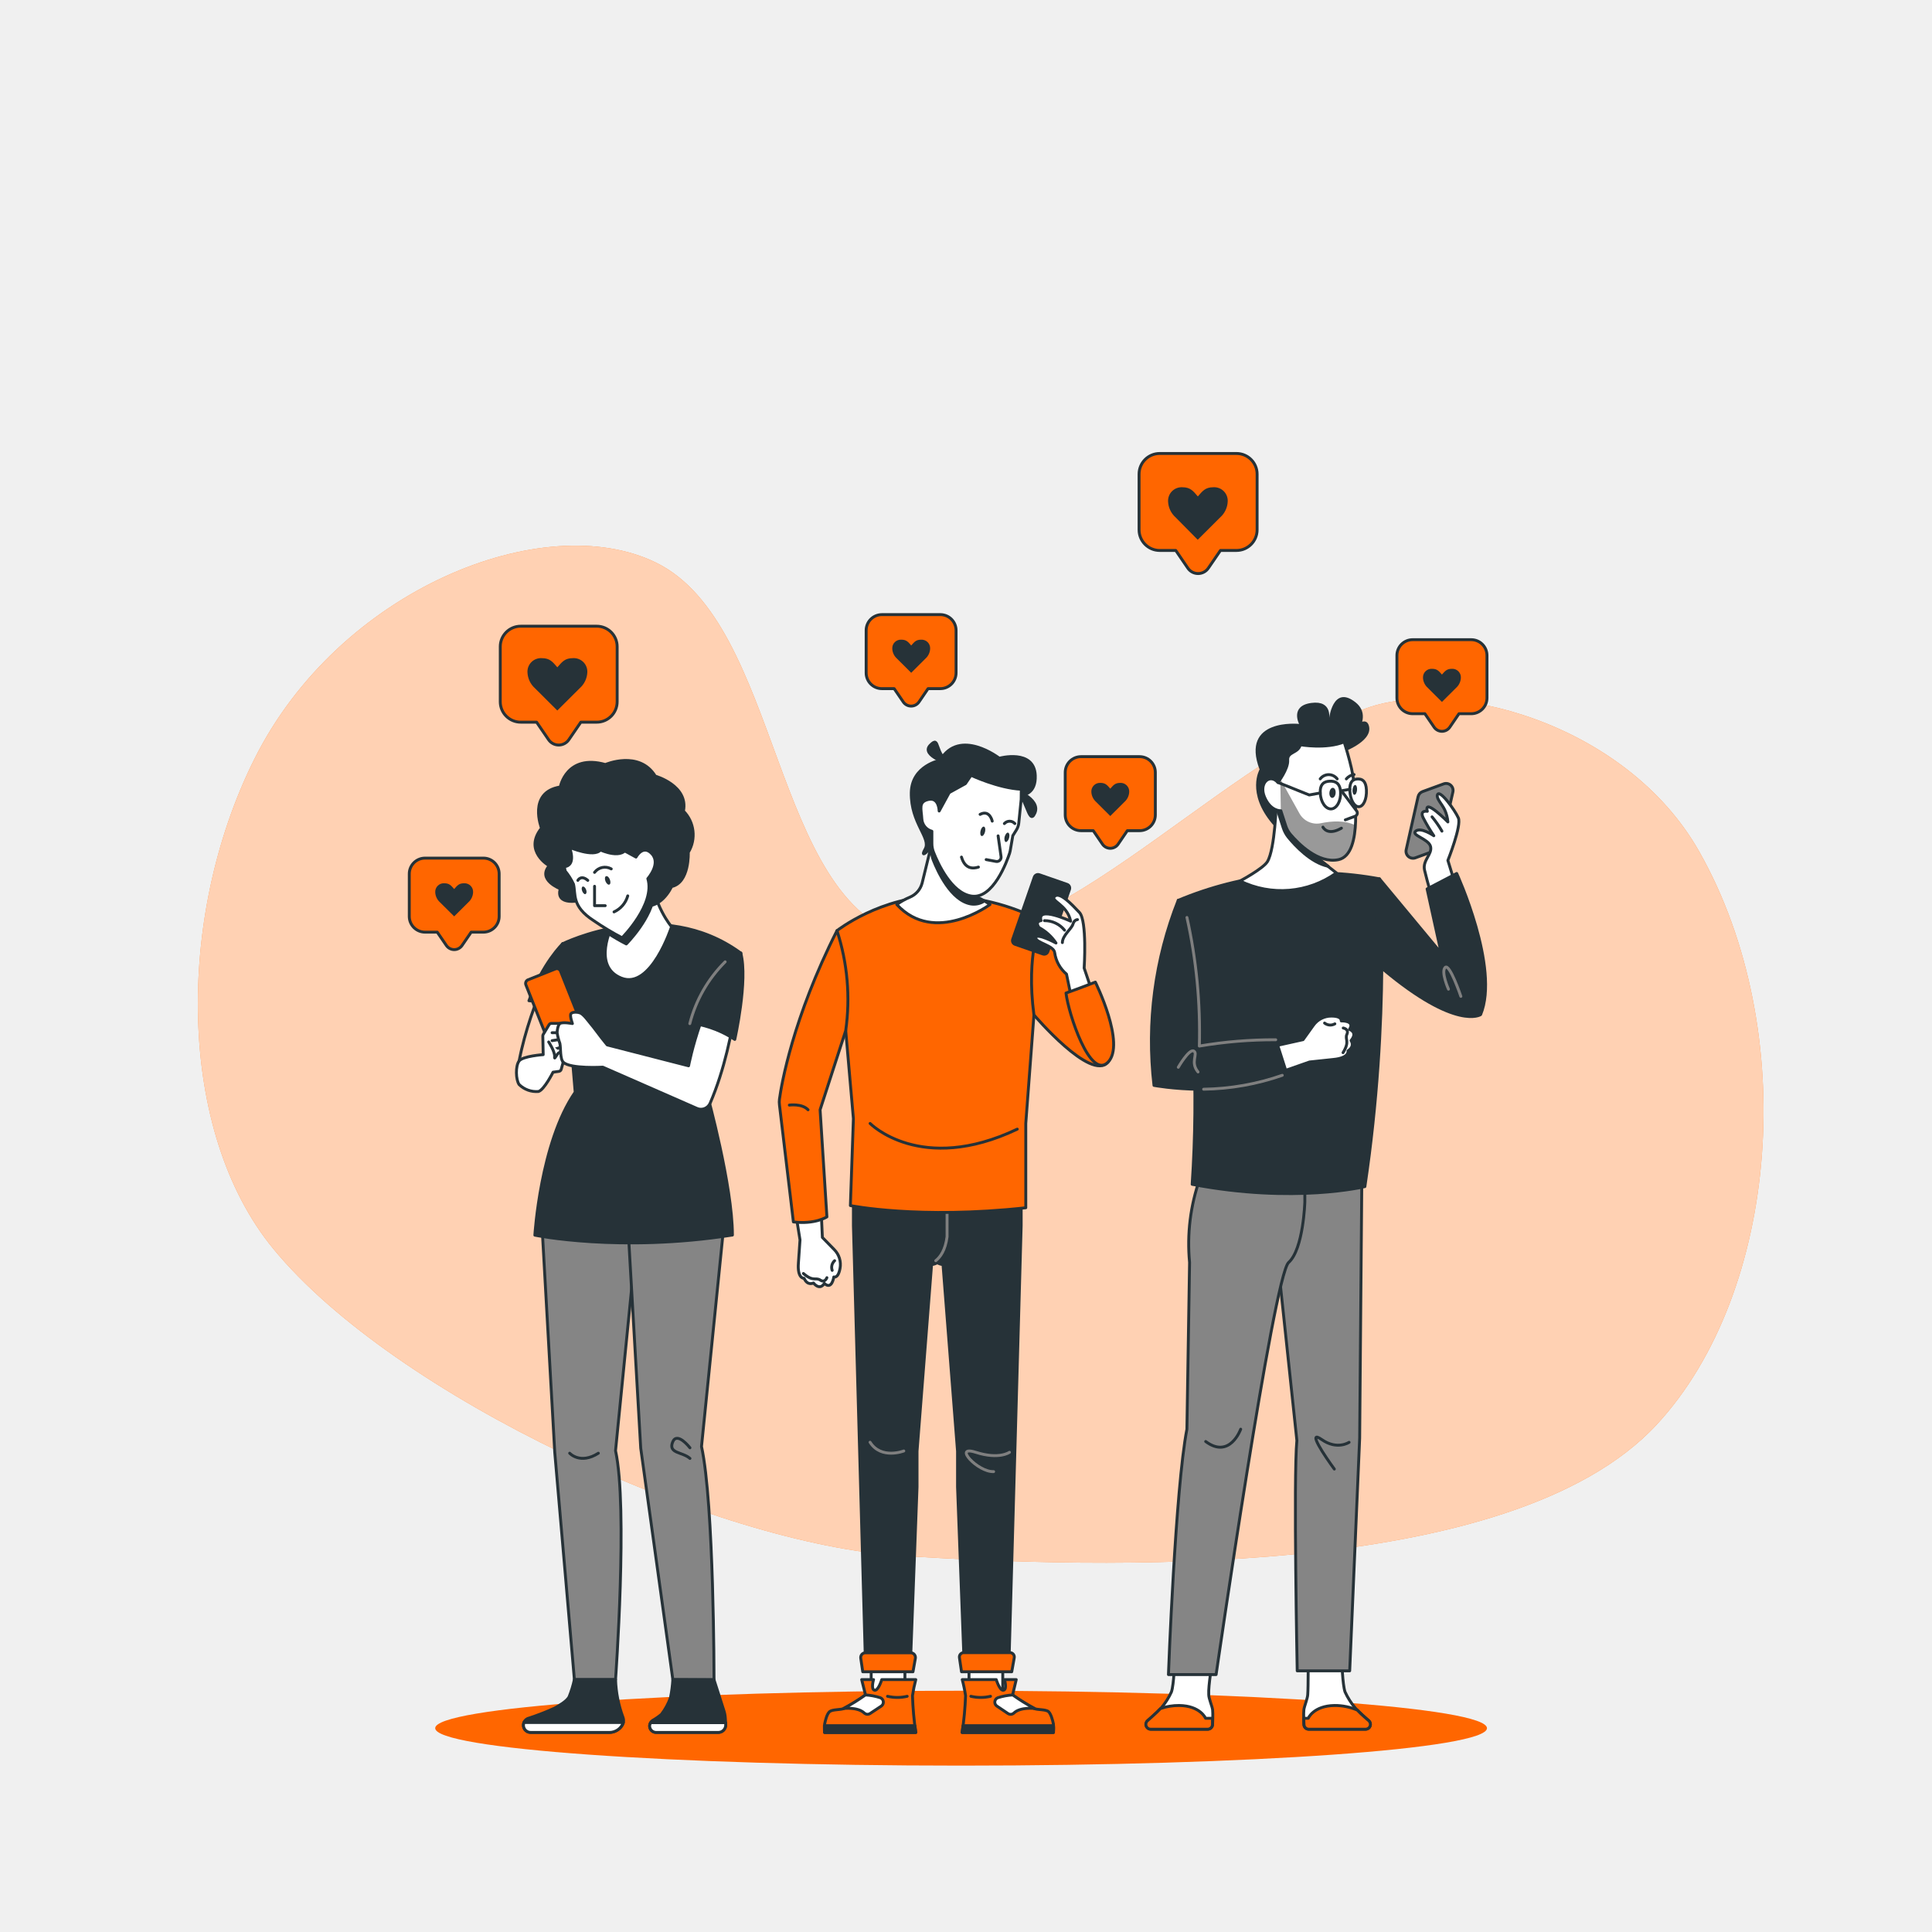
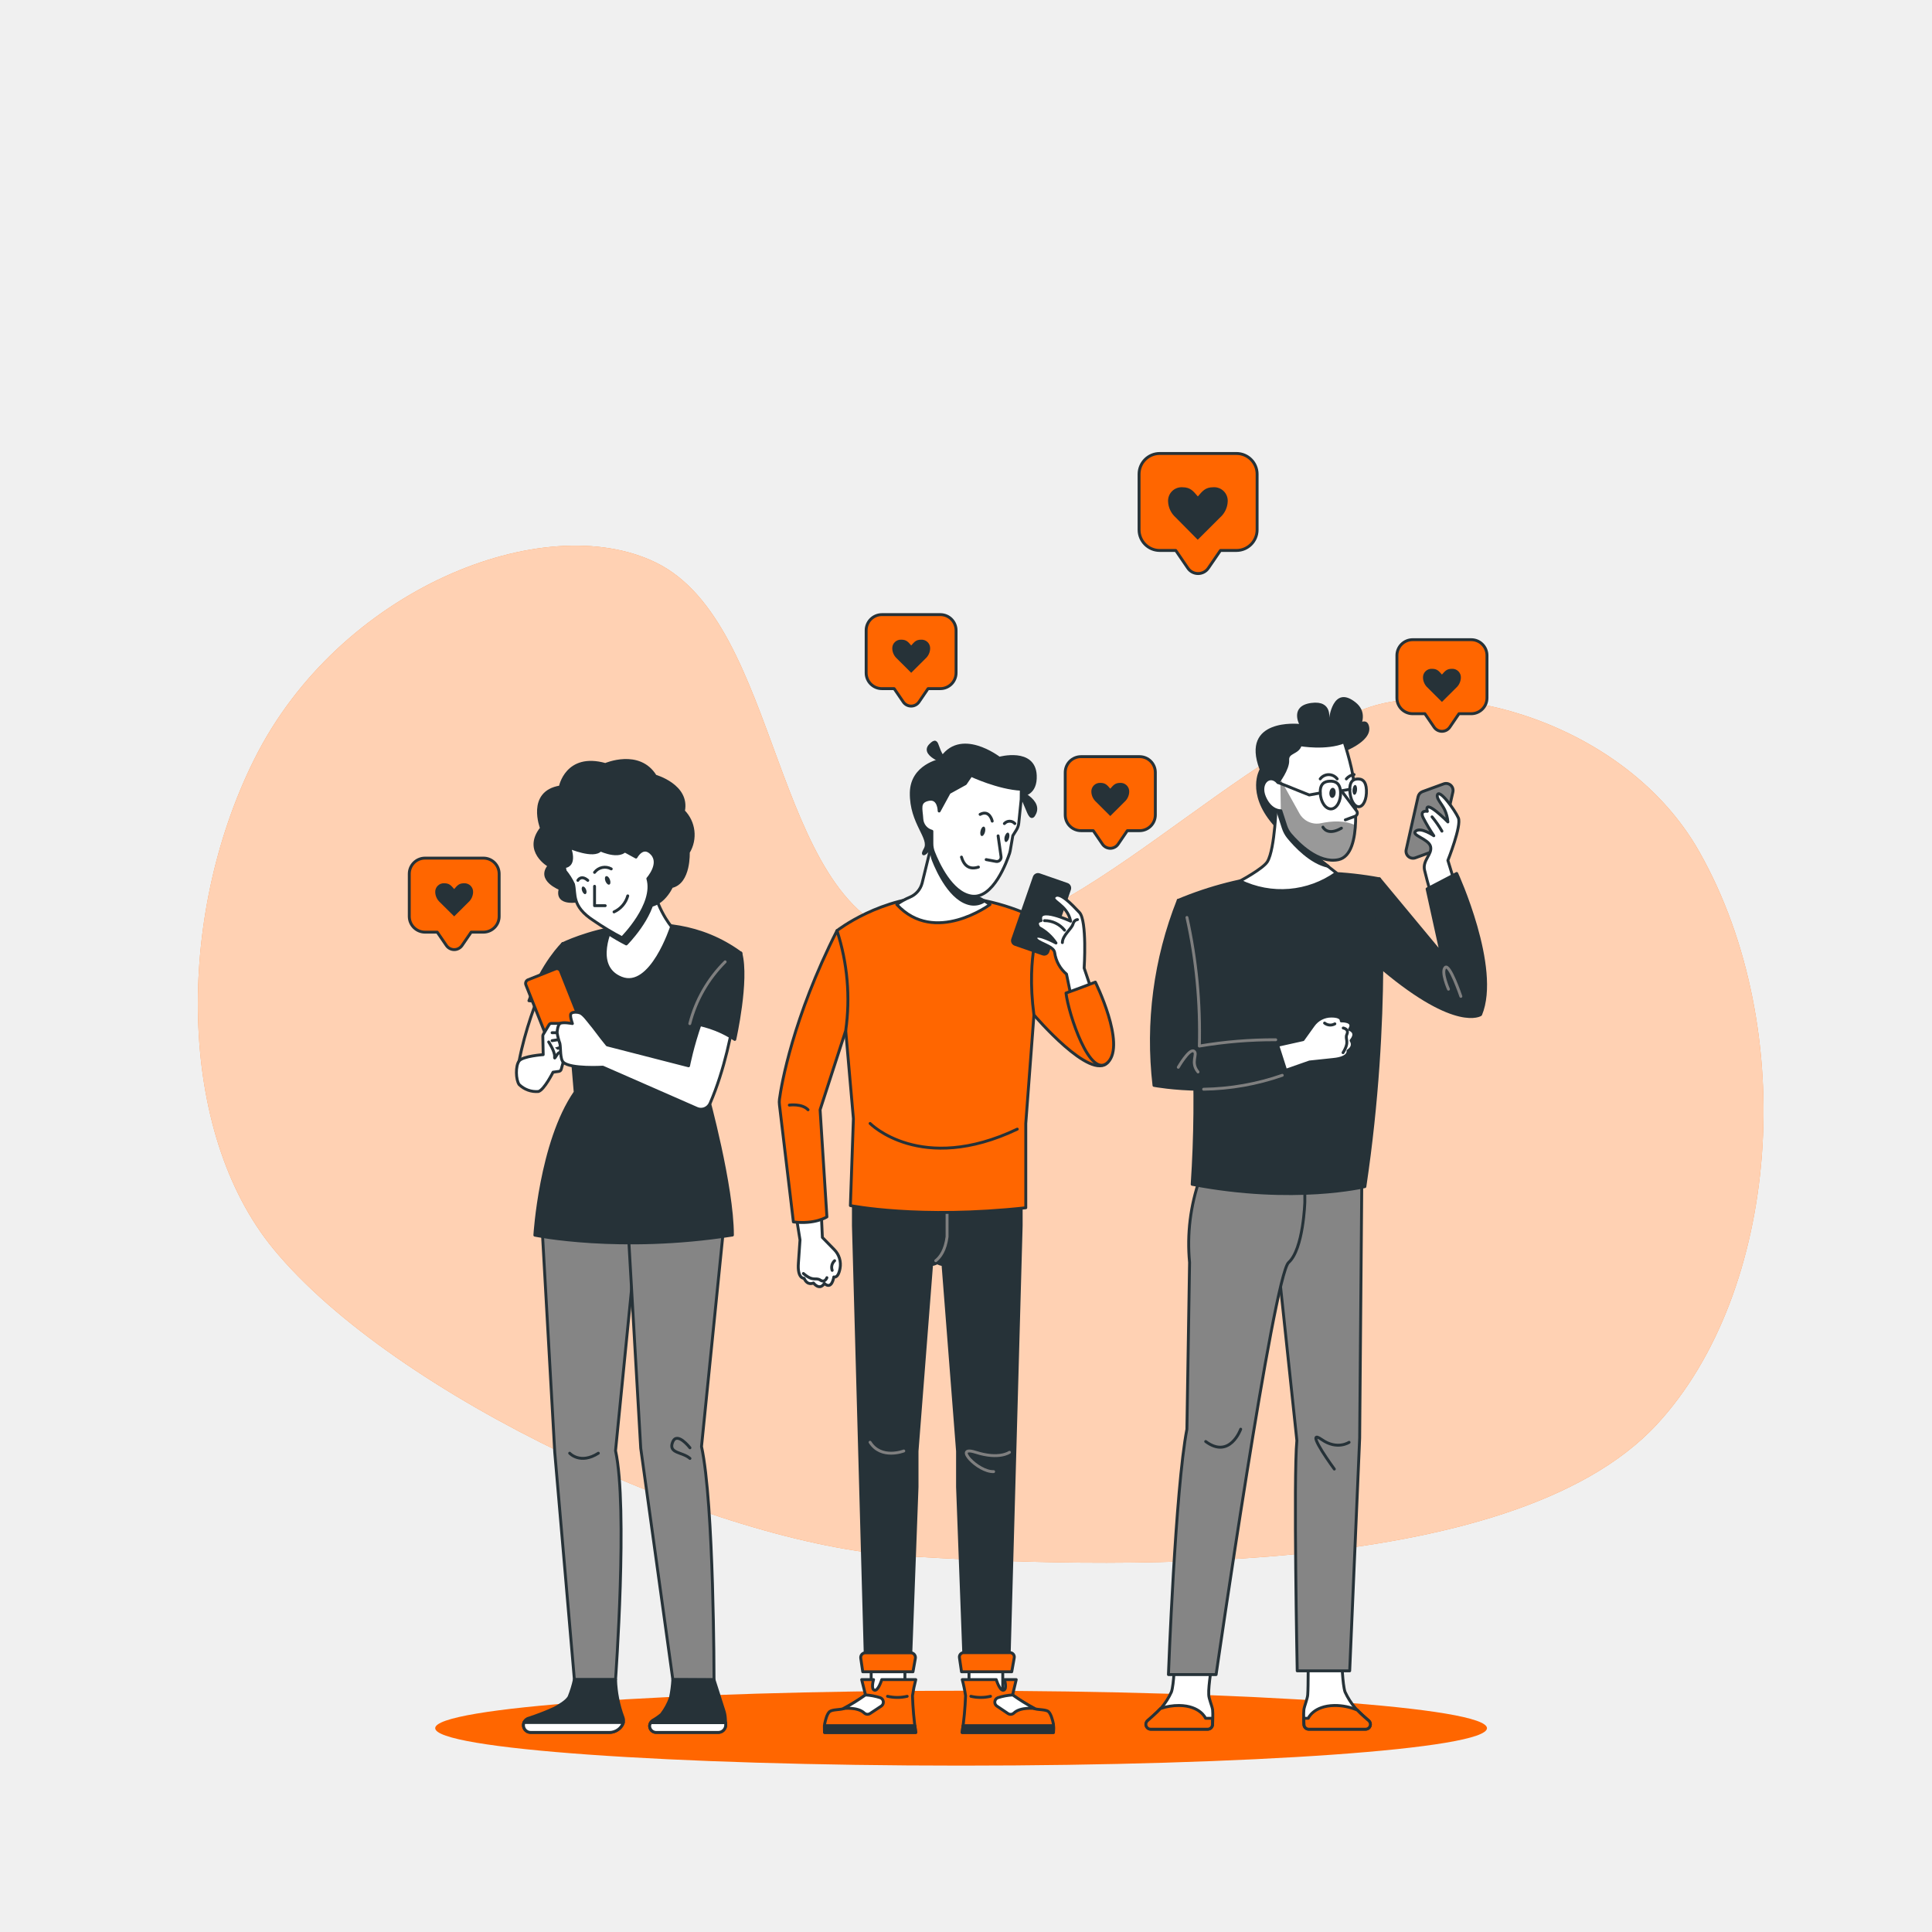
<svg xmlns="http://www.w3.org/2000/svg" viewBox="0 0 500 500">
  <defs>
    <clipPath id="freepik--clip-path--inject-174">
      <path d="M347.86,192s3,9.23,2.41,11.58c0,0,2.79,17.5-3.88,18.9-5.25,1.1-10.43-4.2-12.41-6.52a6.39,6.39,0,0,1-1.22-2.19l-1.28-3.95s-2.62.2-4.21-3.49,1.36-6.25,3.45-3.83c0,0,2.69-3.5,2.54-5.77s2.68-1.72,3.27-4C336.53,192.76,343.27,193.9,347.86,192Z" style="fill:#fff;stroke:#263238;stroke-linecap:round;stroke-linejoin:round;stroke-width:0.75px" />
    </clipPath>
  </defs>
  <g id="freepik--background-simple--inject-174">
    <path d="M169.75,145.59c32.6,15.9,29.85,87.91,65,96.89,34.88,8.91,78-43.08,118-58.87,22-8.68,68,3.2,87,36.76,26.21,46.29,20.69,114.13-11,148.32-38,41-145.61,37-195,34-49.14-3-131.75-41.44-163-79.48-25-30.42-25.29-85.82-5-126.61C87.75,152.38,140.75,131.44,169.75,145.59Z" style="fill:#FF6600" />
    <path d="M169.75,145.59c32.6,15.9,29.85,87.91,65,96.89,34.88,8.91,78-43.08,118-58.87,22-8.68,68,3.2,87,36.76,26.21,46.29,20.69,114.13-11,148.32-38,41-145.61,37-195,34-49.14-3-131.75-41.44-163-79.48-25-30.42-25.29-85.82-5-126.61C87.75,152.38,140.75,131.44,169.75,145.59Z" style="fill:#fff;opacity:0.7" />
  </g>
  <g id="freepik--Shadow--inject-174">
    <ellipse cx="248.73" cy="447.25" rx="136.1" ry="9.69" style="fill:#FF6600" />
  </g>
  <g id="freepik--character-3--inject-174">
    <path d="M347.26,429.65s.16,6.28.84,8.23a18.22,18.22,0,0,0,2.65,4.16c.77.93,3.51,3.3,3.51,3.3a1.28,1.28,0,0,1,.4.92h0a1.26,1.26,0,0,1-1.26,1.26H338.7a1.25,1.25,0,0,1-1.26-1.26s-.12-2.85,0-3.79.95-2.88,1-3.89c.16-2.24.1-8.93.1-8.93Z" style="fill:#fff;stroke:#263238;stroke-linecap:round;stroke-linejoin:round;stroke-width:0.75px" />
    <path d="M354.66,446.26a1.28,1.28,0,0,0-.4-.92s-2-1.69-3-2.78a14.77,14.77,0,0,0-5.87-1.18c-5.49.08-6.82,3.31-6.82,3.31h-1.15c0,.84.05,1.57.05,1.57a1.25,1.25,0,0,0,1.26,1.26h14.7A1.26,1.26,0,0,0,354.66,446.26Z" style="fill:#FF6600;stroke:#263238;stroke-linecap:round;stroke-linejoin:round;stroke-width:0.75px" />
    <path d="M352.45,303.67l-.57,68.53-2.58,60.21H335.72s-1-50.2-.09-59.61l-5-47.08V305Z" style="fill:#858585;stroke:#263238;stroke-linecap:round;stroke-linejoin:round;stroke-width:0.75px" />
    <path d="M349.14,373.27s-3.09,2.08-7.07-.71.8,4.28,3.25,7.63" style="fill:none;stroke:#263238;stroke-linecap:round;stroke-linejoin:round;stroke-width:0.75px" />
    <path d="M304,429.65s-.16,6.28-.84,8.23a18.22,18.22,0,0,1-2.65,4.16c-.77.93-3.51,3.3-3.51,3.3a1.24,1.24,0,0,0-.4.92h0a1.26,1.26,0,0,0,1.26,1.26h14.7a1.26,1.26,0,0,0,1.26-1.26s.12-2.85,0-3.79-1-2.88-1-3.89c-.16-2.24,1-8.93,1-8.93Z" style="fill:#fff;stroke:#263238;stroke-linecap:round;stroke-linejoin:round;stroke-width:0.75px" />
    <path d="M313.79,446.26s0-.73,0-1.57H312s-1.34-3.23-6.82-3.31a14.54,14.54,0,0,0-4.85.79c-.89,1-3.39,3.17-3.39,3.17a1.24,1.24,0,0,0-.4.92,1.26,1.26,0,0,0,1.26,1.26h14.7A1.26,1.26,0,0,0,313.79,446.26Z" style="fill:#FF6600;stroke:#263238;stroke-linecap:round;stroke-linejoin:round;stroke-width:0.75px" />
    <path d="M337.69,311.06s-.35,12.22-4.2,15.67-18.76,106.65-18.76,106.65H302.39s1.79-48.15,4.78-63.51l.69-43.14A50.74,50.74,0,0,1,310.53,305h27.16Z" style="fill:#858585;stroke:#263238;stroke-linecap:round;stroke-linejoin:round;stroke-width:0.75px" />
    <path d="M321.09,369.87s-2.79,7.85-9.06,3.19" style="fill:none;stroke:#263238;stroke-linecap:round;stroke-linejoin:round;stroke-width:0.75px" />
    <path d="M304.94,233A91.58,91.58,0,0,1,357,227.44s2.89,35.05-3.77,79.65c0,0-18.22,4.46-44.7-.59A318.28,318.28,0,0,0,304.94,233Z" style="fill:#263238;stroke:#263238;stroke-linecap:round;stroke-linejoin:round;stroke-width:0.75px" />
    <path d="M371.78,220l-5.47,2a1.81,1.81,0,0,1-2.39-2.1L367,206.17a1.83,1.83,0,0,1,1.14-1.3l5.47-2A1.81,1.81,0,0,1,376,205l-3.12,13.69A1.83,1.83,0,0,1,371.78,220Z" style="fill:#858585;stroke:#263238;stroke-linecap:round;stroke-linejoin:round;stroke-width:0.75px" />
    <path d="M377.42,231.51l-2.71-8.84s3.59-9,2.71-11-5-7.74-5.44-5.89c-.23.92,1.16,2.27,1.9,3.78a9.48,9.48,0,0,1,.83,3.16s-6.32-6.43-5.32-2.75c0,0-2.08-.4-1.06,1.7a46.44,46.44,0,0,0,2.74,4.62s-3.31-2.29-4.67-1.21,3.34,2,3.83,4-2.13,3.54-1.56,6.1,2.71,9.87,2.71,9.87Z" style="fill:#fff;stroke:#263238;stroke-linecap:round;stroke-linejoin:round;stroke-width:0.75px" />
    <path d="M370.61,211.4a25.54,25.54,0,0,1,2.56,3.7" style="fill:none;stroke:#263238;stroke-linecap:round;stroke-linejoin:round;stroke-width:0.75px" />
    <path d="M357,227.44l16,19.27-3.67-16.66,7.66-4s11.21,24.44,6.19,36.53c0,0-6.17,4.23-25.15-11.66C358,250.88,353.19,238.89,357,227.44Z" style="fill:#263238;stroke:#263238;stroke-linecap:round;stroke-linejoin:round;stroke-width:0.75px" />
    <path d="M374.86,256s-2-4.5-.85-5.63,4.06,7.49,4.06,7.49" style="fill:none;stroke:#7f7f7f;stroke-linecap:round;stroke-linejoin:round;stroke-width:0.75px" />
    <path d="M309.32,270.72s.91-19.66-4.38-37.75a98.93,98.93,0,0,0-6.29,47.93s19.81,3.78,37.07-3.2l-2.34-8.56S319.84,268.67,309.32,270.72Z" style="fill:#263238;stroke:#263238;stroke-linecap:round;stroke-linejoin:round;stroke-width:0.75px" />
    <path d="M311.5,281.89a64.74,64.74,0,0,0,20.35-3.6" style="fill:none;stroke:#7f7f7f;stroke-linecap:round;stroke-linejoin:round;stroke-width:0.75px" />
    <path d="M330.16,269.09a115.2,115.2,0,0,0-19.77,1.63,136.21,136.21,0,0,0-3.21-33.28" style="fill:none;stroke:#7f7f7f;stroke-linecap:round;stroke-linejoin:round;stroke-width:0.75px" />
    <path d="M330.67,270.52l6.56-1.46,2.65-3.7a5.69,5.69,0,0,1,4.7-2.4c1.33,0,2.58.29,2.54,1.25,0,0,3.64-.14,2.13,2.2,0,0,2.22.68.4,2.89,0,0,1.11,1.4-.79,2.67,0,0,.47,1.81-3.82,2.22l-6.13.65L332.74,277Z" style="fill:#fff;stroke:#263238;stroke-linecap:round;stroke-linejoin:round;stroke-width:0.75px" />
    <path d="M342.8,264.77a2.38,2.38,0,0,0,2.66.2" style="fill:none;stroke:#263238;stroke-linecap:round;stroke-linejoin:round;stroke-width:0.75px" />
    <path d="M347.63,266.05s1.56.25.95,1.63.87,1.69-1,4.75" style="fill:none;stroke:#263238;stroke-linecap:round;stroke-linejoin:round;stroke-width:0.75px" />
    <path d="M304.94,276.21s2.81-4.86,4-4.2-1,2.9,1.11,5.41" style="fill:none;stroke:#7f7f7f;stroke-linecap:round;stroke-linejoin:round;stroke-width:0.75px" />
    <path d="M347.16,194.3s9.52-7.91,3.62-12.56-6.83,4.37-6.83,4.37,1-4.93-4.58-4.19-3.17,5.43-3.17,5.43-15.29-1.61-10.22,11.79c0,0-3.53,6.05,3.35,14.13C335.46,220.47,331.85,198,347.16,194.3Z" style="fill:#263238" />
    <path d="M330.31,207.6S330,219.69,328,223c-1.14,1.84-7.08,5-7.08,5a24.36,24.36,0,0,0,24.94-2.09l-4.46-3.48L338.25,208Z" style="fill:#fff;stroke:#263238;stroke-linecap:round;stroke-linejoin:round;stroke-width:0.75px" />
    <path d="M341.39,222.39,338.25,208l-7.94-.39s0,.85-.09,2.17a2.37,2.37,0,0,0,.44,0l1.44,4.45a7.67,7.67,0,0,0,1.33,2.47c1.76,2.15,5.83,6.56,10.29,7.49Z" style="fill:#263238;stroke:#263238;stroke-linecap:round;stroke-linejoin:round;stroke-width:0.75px" />
    <path d="M348.15,190.24s5.33-6.18,6.17-2.19-7.15,6.74-7.15,6.74Z" style="fill:#263238" />
    <path d="M347.86,192s3,9.23,2.41,11.58c0,0,2.79,17.5-3.88,18.9-5.25,1.1-10.43-4.2-12.41-6.52a6.39,6.39,0,0,1-1.22-2.19l-1.28-3.95s-2.62.2-4.21-3.49,1.36-6.25,3.45-3.83c0,0,2.69-3.5,2.54-5.77s2.68-1.72,3.27-4C336.53,192.76,343.27,193.9,347.86,192Z" style="fill:#fff" />
    <g style="clip-path:url(#freepik--clip-path--inject-174)">
      <path d="M336.28,210.49l-4.94-8.89.14,8.21,1.28,3.95A6.39,6.39,0,0,0,334,216c2,2.32,7.16,7.62,12.41,6.52,3.08-.64,4.14-4.72,4.39-8.92-2.82-1.4-6.33-1.1-8.91-.56A5.15,5.15,0,0,1,336.28,210.49Z" style="fill:#999" />
    </g>
    <path d="M347.86,192s3,9.23,2.41,11.58c0,0,2.79,17.5-3.88,18.9-5.25,1.1-10.43-4.2-12.41-6.52a6.39,6.39,0,0,1-1.22-2.19l-1.28-3.95s-2.62.2-4.21-3.49,1.36-6.25,3.45-3.83c0,0,2.69-3.5,2.54-5.77s2.68-1.72,3.27-4C336.53,192.76,343.27,193.9,347.86,192Z" style="fill:none;stroke:#263238;stroke-linecap:round;stroke-linejoin:round;stroke-width:0.75px" />
    <path d="M347.55,205.17l3.54,4.69a.9.9,0,0,1-.4,1.39l-2.52.93" style="fill:#fff;stroke:#263238;stroke-linecap:round;stroke-linejoin:round;stroke-width:0.75px" />
    <path d="M342.38,214.06s1.1,2.38,4.78.27" style="fill:none;stroke:#263238;stroke-linecap:round;stroke-linejoin:round;stroke-width:0.75px" />
    <path d="M346.94,205c.11,2.33-1,4.28-2.43,4.35s-2.73-1.77-2.83-4.11,1-3,2.43-3.07S346.83,202.64,346.94,205Z" style="fill:none;stroke:#263238;stroke-linecap:round;stroke-linejoin:round;stroke-width:0.75px" />
    <path d="M353.63,204.45c.11,2.34-.76,4.28-1.95,4.33s-2.24-1.79-2.35-4.13.78-3,2-3.05S353.52,202.11,353.63,204.45Z" style="fill:#fff;stroke:#263238;stroke-linecap:round;stroke-linejoin:round;stroke-width:0.75px" />
    <path d="M341.67,201.58a2.74,2.74,0,0,1,4.39,0" style="fill:none;stroke:#263238;stroke-linecap:round;stroke-linejoin:round;stroke-width:0.75px" />
    <path d="M348.43,201.58a3.27,3.27,0,0,1,2-1.13" style="fill:none;stroke:#263238;stroke-linecap:round;stroke-linejoin:round;stroke-width:0.75px" />
    <polyline points="341.68 205.22 338.83 205.74 330.72 202.49" style="fill:none;stroke:#263238;stroke-linecap:round;stroke-linejoin:round;stroke-width:0.75px" />
    <line x1="349.32" y1="204.27" x2="347.05" y2="204.68" style="fill:none;stroke:#263238;stroke-linecap:round;stroke-linejoin:round;stroke-width:0.75px" />
    <path d="M345.66,205.26c-.06.72-.47,1.27-.92,1.23s-.76-.65-.69-1.37.47-1.27.92-1.23S345.73,204.54,345.66,205.26Z" style="fill:#263238" />
    <path d="M351.2,204.47c-.06.7-.37,1.25-.69,1.22s-.53-.62-.47-1.32.37-1.24.69-1.22S351.26,203.77,351.2,204.47Z" style="fill:#263238" />
  </g>
  <g id="freepik--character-2--inject-174">
    <rect x="250.79" y="426.66" width="8.73" height="10.91" transform="translate(510.3 864.22) rotate(180)" style="fill:#fff;stroke:#263238;stroke-linecap:round;stroke-linejoin:round;stroke-width:0.75px" />
    <path d="M264.28,317.17,261.1,431.06H249.54l-1.73-46.25v-9.25l-3.76-48.27s-4.34-.29-5.2-7.23v-9.54h25.43Z" style="fill:#263238;stroke:#263238;stroke-linecap:round;stroke-linejoin:round;stroke-width:0.75px" />
    <path d="M249.89,438.85a37.6,37.6,0,0,0-.86-4.17h8.8s.91,3,1.9,2.74.22-2.74.22-2.74H263l-.95,4a50.75,50.75,0,0,0,5.64,3.5c.87.35,3,.19,3.66.79s1.11,2.34,1.27,3.18a14.58,14.58,0,0,1,0,2.23H249A85.19,85.19,0,0,0,249.89,438.85Z" style="fill:#FF6600;stroke:#263238;stroke-linecap:round;stroke-linejoin:round;stroke-width:0.75px" />
    <path d="M260.86,443.46,258,441.54a1.23,1.23,0,0,1,.24-2.17,15.41,15.41,0,0,1,3.86-.72,50.75,50.75,0,0,0,5.64,3.5s-3.6-.43-5.3,1.14A1.24,1.24,0,0,1,260.86,443.46Z" style="fill:#fff;stroke:#263238;stroke-linecap:round;stroke-linejoin:round;stroke-width:0.75px" />
    <path d="M272.64,448.35H249s.1-.71.23-1.75h23.42C272.71,447.31,272.64,448.35,272.64,448.35Z" style="fill:#263238;stroke:#263238;stroke-linecap:round;stroke-linejoin:round;stroke-width:0.75px" />
    <path d="M256.35,439a11,11,0,0,1-5.09,0" style="fill:none;stroke:#263238;stroke-linecap:round;stroke-linejoin:round;stroke-width:0.75px" />
    <path d="M261.25,375.85s-2.66,1.95-8.73,0,.58,5.2,4.63,5" style="fill:none;stroke:#7f7f7f;stroke-linecap:round;stroke-linejoin:round;stroke-width:0.75px" />
    <path d="M262.48,429.07l-.64,3.58h-13L248.3,429a1.13,1.13,0,0,1,1.13-1.3h11.93A1.13,1.13,0,0,1,262.48,429.07Z" style="fill:#FF6600;stroke:#263238;stroke-linecap:round;stroke-linejoin:round;stroke-width:0.75px" />
    <rect x="225.46" y="426.66" width="8.73" height="10.91" transform="translate(459.65 864.22) rotate(180)" style="fill:#fff;stroke:#263238;stroke-linecap:round;stroke-linejoin:round;stroke-width:0.75px" />
    <path d="M220.86,317.17,224,431.06H235.6l1.73-46.25v-9.25l3.76-48.27s4.34-.29,5.2-7.23v-9.54H220.86Z" style="fill:#263238;stroke:#263238;stroke-linecap:round;stroke-linejoin:round;stroke-width:0.75px" />
    <path d="M242.17,326.27c1.19-.94,2.49-2.74,2.93-6.21V313" style="fill:none;stroke:#7f7f7f;stroke-linecap:round;stroke-linejoin:round;stroke-width:0.75px" />
    <path d="M236.15,438.85a38.16,38.16,0,0,1,.85-4.17h-8.8s-.91,3-1.89,2.74-.23-2.74-.23-2.74H223l1,4a50.15,50.15,0,0,1-5.65,3.5c-.87.35-2.94.19-3.65.79s-1.11,2.34-1.28,3.18a16,16,0,0,0,0,2.23H237A83.37,83.37,0,0,1,236.15,438.85Z" style="fill:#FF6600;stroke:#263238;stroke-linecap:round;stroke-linejoin:round;stroke-width:0.75px" />
    <path d="M225.17,443.46l2.9-1.92a1.23,1.23,0,0,0-.25-2.17,15.31,15.31,0,0,0-3.85-.72,50.15,50.15,0,0,1-5.65,3.5s3.61-.43,5.31,1.14A1.23,1.23,0,0,0,225.17,443.46Z" style="fill:#fff;stroke:#263238;stroke-linecap:round;stroke-linejoin:round;stroke-width:0.75px" />
    <path d="M213.39,448.35H237s-.1-.71-.23-1.75H213.35C213.33,447.31,213.39,448.35,213.39,448.35Z" style="fill:#263238;stroke:#263238;stroke-linecap:round;stroke-linejoin:round;stroke-width:0.75px" />
    <path d="M229.69,439a11,11,0,0,0,5.09,0" style="fill:none;stroke:#263238;stroke-linecap:round;stroke-linejoin:round;stroke-width:0.75px" />
    <path d="M233.9,375.51s-5.84,2.29-8.73-2.26" style="fill:none;stroke:#7f7f7f;stroke-linecap:round;stroke-linejoin:round;stroke-width:0.75px" />
    <path d="M236.9,429.16l-.62,3.49h-13l-.52-3.52a1.22,1.22,0,0,1,1.2-1.39H235.7A1.22,1.22,0,0,1,236.9,429.16Z" style="fill:#FF6600;stroke:#263238;stroke-linecap:round;stroke-linejoin:round;stroke-width:0.75px" />
    <path d="M216.61,240.85l4.25,48.67L220.08,312s17.73,3.61,45.39.57V290.75l3.95-52.49a57.26,57.26,0,0,0-26.21-6.37C228,231.89,216.61,240.85,216.61,240.85Z" style="fill:#FF6600;stroke:#263238;stroke-linecap:round;stroke-linejoin:round;stroke-width:0.75px" />
    <path d="M212.54,313.76l.29,6.49,3.07,3.14a5.48,5.48,0,0,1,1.5,4.88c-.24,1.27-.71,2.41-1.61,2.21,0,0-.48,3.49-2.46,1.66,0,0-1,2-2.81-.1,0,0-1.53.82-2.42-1.21,0,0-1.8.14-1.47-4l.41-5.94-1-6.24Z" style="fill:#fff;stroke:#263238;stroke-linecap:round;stroke-linejoin:round;stroke-width:0.75px" />
    <path d="M214,330.66s-.5,1.44-1.71.63-1.76.54-4.37-1.71" style="fill:none;stroke:#263238;stroke-linecap:round;stroke-linejoin:round;stroke-width:0.75px" />
    <path d="M216.61,240.85a57.44,57.44,0,0,1,2.26,25.87l-6.63,20.49L214,314.93s-3.07,2-8.67,1.3l-3.61-30.3a5.41,5.41,0,0,1,0-1.45C202.22,280.75,205.17,263.47,216.61,240.85Z" style="fill:#FF6600;stroke:#263238;stroke-linecap:round;stroke-linejoin:round;stroke-width:0.75px" />
    <path d="M204.28,286s3.29-.46,4.84,1.21" style="fill:none;stroke:#263238;stroke-linecap:round;stroke-linejoin:round;stroke-width:0.75px" />
    <path d="M225.18,290.75s13.1,13.35,38.09,1.47" style="fill:none;stroke:#263238;stroke-linecap:round;stroke-linejoin:round;stroke-width:0.75px" />
    <path d="M267.58,262.65s14.8,17.43,19.18,12.21-17.34-36.6-17.34-36.6S265.46,246.84,267.58,262.65Z" style="fill:#FF6600;stroke:#263238;stroke-linecap:round;stroke-linejoin:round;stroke-width:0.75px" />
    <rect x="264.61" y="227.11" width="9.64" height="19.07" rx="1.01" transform="translate(446.27 548.6) rotate(-160.84)" style="fill:#263238;stroke:#263238;stroke-linecap:round;stroke-linejoin:round;stroke-width:0.75px" />
    <path d="M282.4,255.92l-1.82-5.38s.79-12.25-1.22-14.39-5.12-5.44-6.41-4.19,3.22,2,4.13,6.44c0,0-8.84-4.13-7.66-.14,0,0-1.67.11-.53,1.79a12.22,12.22,0,0,1,4.4,4s-5-2.69-5.22-1.39,4.71,2,4.88,3.9a8.82,8.82,0,0,0,3.06,5.54l1.14,5.53Z" style="fill:#fff;stroke:#263238;stroke-linecap:round;stroke-linejoin:round;stroke-width:0.75px" />
    <path d="M270.3,238.26a6.65,6.65,0,0,1,5.2,2.47" style="fill:none;stroke:#263238;stroke-linecap:round;stroke-linejoin:round;stroke-width:0.75px" />
    <path d="M278.85,238s-.85,0-1.17,1.17-2.7,2.88-2.74,4.77" style="fill:none;stroke:#263238;stroke-linecap:round;stroke-linejoin:round;stroke-width:0.75px" />
    <path d="M275.88,257s3.48-1.22,7.6-2.83c0,0,7.9,16,3.28,20.72S276.5,262.31,275.88,257Z" style="fill:#FF6600;stroke:#263238;stroke-linecap:round;stroke-linejoin:round;stroke-width:0.75px" />
    <path d="M238.65,228.53l2.5-10.23,7,2.1,2.78,11a19.89,19.89,0,0,1,5.28,2.69s-14.31,10.62-24.12,0a16.5,16.5,0,0,1,3.39-1.9A5.46,5.46,0,0,0,238.65,228.53Z" style="fill:#fff;stroke:#263238;stroke-linecap:round;stroke-linejoin:round;stroke-width:0.75px" />
    <path d="M250.9,231.45l-2.78-11-7-2.1v2a6.15,6.15,0,0,0,.43,2.28c1.15,2.91,4.57,10.41,9.69,11.31a4.87,4.87,0,0,0,3.42-.71A21,21,0,0,0,250.9,231.45Z" style="fill:#263238;stroke:#263238;stroke-linecap:round;stroke-linejoin:round;stroke-width:0.75px" />
    <path d="M261.3,205.66a7.63,7.63,0,0,0,1.63.24c2,.1,5.2-.49,5-5.23-.32-6.93-9.32-4.44-9.32-4.44s-10.3-8-15.29.54c0,0-7.35,1.38-7.48,8.35-.14,8,5.21,11.74,3.58,14.65s1.63-.13,2.17-1.86,7-12.68,7-12.68Z" style="fill:#263238;stroke:#263238;stroke-linecap:round;stroke-linejoin:round;stroke-width:0.75px" />
    <path d="M261.82,204s7.69,2.63,6,6.42S265.73,204.92,261.82,204Z" style="fill:#263238;stroke:#263238;stroke-linecap:round;stroke-linejoin:round;stroke-width:0.75px" />
    <path d="M246.38,198s-8.34-2.37-5.63-5.14S241.47,195.25,246.38,198Z" style="fill:#263238;stroke:#263238;stroke-linecap:round;stroke-linejoin:round;stroke-width:0.75px" />
    <path d="M264.28,206.89l-.62,6.1a4.21,4.21,0,0,1-.63,1.82l-.92,1.47-.67,3.91a5.84,5.84,0,0,1-.15.6c-.63,1.93-4.24,12.12-10,11.1-5.12-.9-8.54-8.39-9.69-11.31a6.12,6.12,0,0,1-.43-2.28v-3.17a3.51,3.51,0,0,1-2.6-3.18c-.14-2.6-1-4.48,1.74-5.06s2.74,3,2.74,3l2.6-4.77,4.19-2.31,1.47-2.17s7.06,3.33,13,3.62Z" style="fill:#fff;stroke:#263238;stroke-linecap:round;stroke-linejoin:round;stroke-width:0.75px" />
    <path d="M258.31,216.32l.76,5.36a1.11,1.11,0,0,1-1.3,1.26l-2.55-.48" style="fill:none;stroke:#263238;stroke-linecap:round;stroke-linejoin:round;stroke-width:0.75px" />
    <path d="M248.83,221.81c.91,3.13,3,3.05,4.39,2.59" style="fill:none;stroke:#263238;stroke-linecap:round;stroke-linejoin:round;stroke-width:0.75px" />
    <path d="M253.77,215c-.17.67-.05,1.28.27,1.36s.71-.39.88-1.06.05-1.27-.27-1.36S253.94,214.29,253.77,215Z" style="fill:#263238" />
    <path d="M260,216.55c-.17.67,0,1.28.27,1.36s.72-.39.89-1.06.05-1.28-.27-1.36S260.2,215.89,260,216.55Z" style="fill:#263238" />
    <path d="M262.64,213.14a1.81,1.81,0,0,0-2.71,0" style="fill:none;stroke:#263238;stroke-linecap:round;stroke-linejoin:round;stroke-width:0.75px" />
    <path d="M256.79,212.51s-.65-3.06-3.14-1.75" style="fill:none;stroke:#263238;stroke-linecap:round;stroke-linejoin:round;stroke-width:0.75px" />
    <path d="M216,326.27a2.32,2.32,0,0,0-.63,2.5" style="fill:none;stroke:#263238;stroke-linecap:round;stroke-linejoin:round;stroke-width:0.75px" />
  </g>
  <g id="freepik--character-1--inject-174">
    <path d="M140.22,316.38l3.35,59.49,5.08,58.81H159.3s3.24-44.6,0-59.24l6.12-61.68Z" style="fill:#858585;stroke:#263238;stroke-linecap:round;stroke-linejoin:round;stroke-width:0.75px" />
    <path d="M159.3,434.68a30.87,30.87,0,0,0,1.94,9.8c.73,1.95-1.45,3.87-3.54,3.87H137.31a1.87,1.87,0,0,1-1.76-2.51h0a1.85,1.85,0,0,1,1.34-1.19,65,65,0,0,0,6.61-2.57c1.19-.67,3.07-1.71,3.76-2.89a27.3,27.3,0,0,0,1.39-4.51Z" style="fill:#263238;stroke:#263238;stroke-linecap:round;stroke-linejoin:round;stroke-width:0.75px" />
    <path d="M135.58,445.78s0,0,0,.06a1.87,1.87,0,0,0,1.76,2.51H157.7a3.81,3.81,0,0,0,3.62-2.57Z" style="fill:#fff;stroke:#263238;stroke-linecap:round;stroke-linejoin:round;stroke-width:0.75px" />
    <path d="M162.46,316.38l3.36,58.41,8.31,59.89h10.66s0-45.68-3.24-60.32l6.12-60.6Z" style="fill:#858585;stroke:#263238;stroke-linecap:round;stroke-linejoin:round;stroke-width:0.75px" />
    <path d="M174.13,434.68a32.24,32.24,0,0,1-.61,4.67,15.67,15.67,0,0,1-2.34,4.31,15.34,15.34,0,0,1-2.33,1.61,1.69,1.69,0,0,0-.73,1.39h0a1.69,1.69,0,0,0,1.69,1.69h16.07a1.93,1.93,0,0,0,1.93-2l-.09-1.61a7.81,7.81,0,0,0-.37-2l-2.56-8Z" style="fill:#263238;stroke:#263238;stroke-linecap:round;stroke-linejoin:round;stroke-width:0.75px" />
    <path d="M168.12,446.66a1.69,1.69,0,0,0,1.69,1.69h16.07a1.93,1.93,0,0,0,1.93-2l0-.53h-19.4A1.68,1.68,0,0,0,168.12,446.66Z" style="fill:#fff;stroke:#263238;stroke-linecap:round;stroke-linejoin:round;stroke-width:0.75px" />
    <path d="M175.14,441.16a24.19,24.19,0,0,1,9-.78" style="fill:none;stroke:#263238;stroke-linecap:round;stroke-linejoin:round;stroke-width:0.75px" />
    <path d="M147.43,376.09s2.72,3,7.42,0" style="fill:none;stroke:#263238;stroke-linecap:round;stroke-linejoin:round;stroke-width:0.75px" />
    <path d="M178.56,374.69s-3.37-4.39-4.5-1.44,2.57,2.47,4.5,4.19" style="fill:none;stroke:#263238;stroke-linecap:round;stroke-linejoin:round;stroke-width:0.75px" />
    <path d="M189.55,319.63c0-12.73-6.48-36.25-6.48-36.25l8.64-36.72c-20.53-15.13-46.09-2.42-46.09-2.42l3.24,38.42c-9,13-10.44,37-10.44,37S160.38,324.19,189.55,319.63Z" style="fill:#263238;stroke:#263238;stroke-linecap:round;stroke-linejoin:round;stroke-width:0.75px" />
    <path d="M145.62,244.24s-8.21,14.5-11.27,30.33l5.87,5.88,6.54-17.05S148.87,252.54,145.62,244.24Z" style="fill:none;stroke:#263238;stroke-linecap:round;stroke-linejoin:round;stroke-width:0.75px" />
    <path d="M145.62,244.24s-5.22,5-8.73,14.75a15.19,15.19,0,0,1,11.25,5.91S149,254.07,145.62,244.24Z" style="fill:#263238;stroke:#263238;stroke-linecap:round;stroke-linejoin:round;stroke-width:0.75px" />
    <rect x="138.92" y="251.48" width="9.64" height="19.07" rx="1.01" transform="translate(373.69 450.51) rotate(158.33)" style="fill:#FF6600;stroke:#263238;stroke-linecap:round;stroke-linejoin:round;stroke-width:0.75px" />
    <path d="M187.67,248.92a34.61,34.61,0,0,0-9.15,16" style="fill:none;stroke:#7f7f7f;stroke-linecap:round;stroke-linejoin:round;stroke-width:0.75px" />
    <path d="M142.05,265.27l-1.46,2.44a.67.67,0,0,0-.11.41l.1,4.82s-5.25.36-6.23,1.63-.88,4.86,0,6.11a6.39,6.39,0,0,0,5,1.8c1.5-.44,3.78-5,3.78-5l1.48-.2a.76.76,0,0,0,.64-.56l.47-1.71a.86.86,0,0,0,0-.28l-.89-9.88h-2.19A.77.77,0,0,0,142.05,265.27Z" style="fill:#fff;stroke:#263238;stroke-linecap:round;stroke-linejoin:round;stroke-width:0.75px" />
    <line x1="144.18" y1="267.27" x2="142.88" y2="267.27" style="fill:#fff;stroke:#263238;stroke-linecap:round;stroke-linejoin:round;stroke-width:0.75px" />
    <line x1="144.59" y1="269.05" x2="142.88" y2="269.32" style="fill:#fff;stroke:#263238;stroke-linecap:round;stroke-linejoin:round;stroke-width:0.75px" />
    <line x1="145.02" y1="271.07" x2="143.53" y2="271.55" style="fill:#fff;stroke:#263238;stroke-linecap:round;stroke-linejoin:round;stroke-width:0.75px" />
    <path d="M142,269.66s1.64,2.49,1.53,3.78.58-1.15,1.49-1.08" style="fill:#fff;stroke:#263238;stroke-linecap:round;stroke-linejoin:round;stroke-width:0.75px" />
    <path d="M158.46,239.49s-5.4,10.59,2.34,13.65,13-13.31,13-13.31-4.67-5.24-5.76-15Z" style="fill:#fff;stroke:#263238;stroke-linecap:round;stroke-linejoin:round;stroke-width:0.75px" />
    <path d="M158.46,239.49a18.74,18.74,0,0,0-.89,2.19,49.71,49.71,0,0,0,4.51,2.61s6.82-6.83,7.22-13.17a34.64,34.64,0,0,1-1.3-6.25Z" style="fill:#263238;stroke:#263238;stroke-linecap:round;stroke-linejoin:round;stroke-width:0.75px" />
    <path d="M150.09,233.06S143.7,234.5,145,230c0,0-6-2.29-2.86-5.94,0,0-6.73-3.78-2-9.73,0,0-3.65-9.31,4.86-10.66,0,0,1.6-8.64,11.67-5.81,0,0,8.74-3.78,12.91,3,0,0,8.64,2.43,7.29,9.05a8.73,8.73,0,0,1,1.26,10.67s.35,7.84-4.33,8.86c0,0-2.91,6.66-8.56,4.64Z" style="fill:#263238;stroke:#263238;stroke-linecap:round;stroke-linejoin:round;stroke-width:0.75px" />
    <path d="M145,218.75l1.26,6.66a16.13,16.13,0,0,1,2.16,3.42c.63,2.62-.54,5.71,5.22,9.43A73,73,0,0,0,161,242.7s8.65-8.65,6.66-15.31c0,0,3.43-3.82,1.08-6.41s-4.14.83-4.14.83L159,218.75h-3.6l-3.3-2.7Z" style="fill:#fff;stroke:#263238;stroke-linecap:round;stroke-linejoin:round;stroke-width:0.75px" />
    <polyline points="153.87 229.37 153.87 234.39 156.63 234.39" style="fill:none;stroke:#263238;stroke-linecap:round;stroke-linejoin:round;stroke-width:0.75px" />
    <path d="M151.67,230.21c.21.53.16,1-.12,1.16s-.67-.23-.88-.76-.16-1.05.12-1.16S151.46,229.68,151.67,230.21Z" style="fill:#263238" />
    <path d="M157.83,227.62c.24.6.18,1.18-.13,1.31s-.76-.26-1-.86-.18-1.19.14-1.31S157.6,227,157.83,227.62Z" style="fill:#263238" />
    <path d="M158.91,236a6.45,6.45,0,0,0,3.55-4.15" style="fill:none;stroke:#263238;stroke-linecap:round;stroke-linejoin:round;stroke-width:0.75px" />
    <path d="M149.55,227.84s.81-1.52,2.57,0" style="fill:none;stroke:#263238;stroke-linecap:round;stroke-linejoin:round;stroke-width:0.75px" />
    <path d="M153.87,225.77a3.35,3.35,0,0,1,4.32-.9" style="fill:none;stroke:#263238;stroke-linecap:round;stroke-linejoin:round;stroke-width:0.75px" />
    <path d="M143.61,217.81s-.87,6.76,2.4,6.48,1.38-5,1.38-5,6.32,2.7,8,.68c0,0,6.09,2.83,7-1.08s-7-10-7-10h-7l-4.19,4.19Z" style="fill:#263238;stroke:#263238;stroke-linecap:round;stroke-linejoin:round;stroke-width:0.75px" />
    <path d="M191.71,246.66s-.5,21.53-7.92,38.84a2.59,2.59,0,0,1-3.42,1.36L156,276.18s-8.33.5-10.2-1.26c-.9-.85-.64-3.65-.9-4.86a15.47,15.47,0,0,1-.72-2.79c0-.62.22-2,.72-2.37.65-.49,3.24,0,3.24,0s-.77-2.07-.36-2.58,1.79-.39,2.34-.18c.9.34,2.07,2,2.7,2.76.77.88,2.15,2.8,2.88,3.72l1.44,1.8,21.06,5.41S182,255.84,191.71,246.66Z" style="fill:#fff;stroke:#263238;stroke-linecap:round;stroke-linejoin:round;stroke-width:0.75px" />
    <path d="M191.71,246.66s-8.21,4.79-12,18.24A27.48,27.48,0,0,1,190.16,269S193.61,253.68,191.71,246.66Z" style="fill:#263238;stroke:#263238;stroke-linecap:round;stroke-linejoin:round;stroke-width:0.75px" />
  </g>
  <g id="freepik--small-speech-bubbles--inject-174">
    <path d="M320,117.36H300.14a5.34,5.34,0,0,0-5.35,5.34v14.41a5.35,5.35,0,0,0,5.35,5.35h4.15l3.12,4.57a3.21,3.21,0,0,0,5.31,0l3.13-4.57H320a5.35,5.35,0,0,0,5.34-5.35V122.7A5.34,5.34,0,0,0,320,117.36Z" style="fill:#FF6600;stroke:#263238;stroke-linecap:round;stroke-linejoin:round;stroke-width:0.75px" />
    <path d="M304.24,133.89a5.81,5.81,0,0,1-1.94-4.08A3.51,3.51,0,0,1,306,126.1c2.1,0,2.81,1,4,2.38,1.22-1.41,1.94-2.38,4-2.38a3.51,3.51,0,0,1,3.73,3.71,5.81,5.81,0,0,1-1.94,4.08l-5.82,5.8Z" style="fill:#263238" />
-     <path d="M154.43,162.06H134.76a5.29,5.29,0,0,0-5.29,5.29v14.26a5.29,5.29,0,0,0,5.29,5.29h4.11l3.1,4.53a3.18,3.18,0,0,0,5.25,0l3.1-4.53h4.11a5.29,5.29,0,0,0,5.29-5.29V167.35A5.29,5.29,0,0,0,154.43,162.06Z" style="fill:#FF6600;stroke:#263238;stroke-linecap:round;stroke-linejoin:round;stroke-width:0.75px" />
-     <path d="M138.45,178.12a5.83,5.83,0,0,1-1.94-4.09,3.5,3.5,0,0,1,3.73-3.7c2.09,0,2.81,1,4,2.37,1.23-1.4,1.94-2.37,4-2.37A3.51,3.51,0,0,1,152,174a5.81,5.81,0,0,1-1.95,4.09l-5.82,5.79Z" style="fill:#263238" />
    <path d="M380.75,165.55H365.59a4.07,4.07,0,0,0-4.07,4.08v11a4.08,4.08,0,0,0,4.07,4.08h3.17l2.39,3.49a2.46,2.46,0,0,0,4.05,0l2.38-3.49h3.17a4.08,4.08,0,0,0,4.08-4.08v-11A4.08,4.08,0,0,0,380.75,165.55Z" style="fill:#FF6600;stroke:#263238;stroke-linecap:round;stroke-linejoin:round;stroke-width:0.75px" />
    <path d="M369.5,178a3.66,3.66,0,0,1-1.23-2.58,2.21,2.21,0,0,1,2.36-2.33c1.32,0,1.77.61,2.54,1.49.78-.88,1.23-1.49,2.55-1.49a2.2,2.2,0,0,1,2.35,2.33,3.68,3.68,0,0,1-1.22,2.58l-3.68,3.66Z" style="fill:#263238" />
    <path d="M294.92,195.82H279.76a4.08,4.08,0,0,0-4.08,4.08v11a4.08,4.08,0,0,0,4.08,4.08h3.17l2.39,3.49a2.45,2.45,0,0,0,4.05,0l2.38-3.49h3.17a4.08,4.08,0,0,0,4.08-4.08v-11A4.08,4.08,0,0,0,294.92,195.82Z" style="fill:#FF6600;stroke:#263238;stroke-linecap:round;stroke-linejoin:round;stroke-width:0.75px" />
    <path d="M283.67,207.53a3.66,3.66,0,0,1-1.23-2.58,2.22,2.22,0,0,1,2.36-2.34c1.32,0,1.77.62,2.54,1.5.78-.88,1.23-1.5,2.55-1.5a2.22,2.22,0,0,1,2.35,2.34,3.66,3.66,0,0,1-1.23,2.58l-3.67,3.66Z" style="fill:#263238" />
    <path d="M243.4,159.06H228.24a4.08,4.08,0,0,0-4.08,4.08v11a4.08,4.08,0,0,0,4.08,4.08h3.17l2.39,3.49a2.46,2.46,0,0,0,4,0l2.38-3.49h3.17a4.08,4.08,0,0,0,4.08-4.08v-11A4.08,4.08,0,0,0,243.4,159.06Z" style="fill:#FF6600;stroke:#263238;stroke-linecap:round;stroke-linejoin:round;stroke-width:0.75px" />
    <path d="M232.15,170.46a3.64,3.64,0,0,1-1.23-2.58,2.21,2.21,0,0,1,2.36-2.33c1.32,0,1.77.61,2.54,1.5.78-.89,1.23-1.5,2.55-1.5a2.21,2.21,0,0,1,2.35,2.33,3.64,3.64,0,0,1-1.23,2.58l-3.67,3.66Z" style="fill:#263238" />
    <path d="M125.12,222.08H110a4.08,4.08,0,0,0-4.08,4.08v11a4.08,4.08,0,0,0,4.08,4.08h3.16l2.39,3.49a2.46,2.46,0,0,0,4,0l2.39-3.49h3.17a4.08,4.08,0,0,0,4.07-4.08v-11A4.07,4.07,0,0,0,125.12,222.08Z" style="fill:#FF6600;stroke:#263238;stroke-linecap:round;stroke-linejoin:round;stroke-width:0.75px" />
    <path d="M113.86,233.51a3.68,3.68,0,0,1-1.22-2.58,2.21,2.21,0,0,1,2.35-2.34c1.32,0,1.77.61,2.55,1.5.77-.89,1.22-1.5,2.54-1.5a2.22,2.22,0,0,1,2.36,2.34,3.7,3.7,0,0,1-1.23,2.58l-3.67,3.65Z" style="fill:#263238" />
  </g>
</svg>
